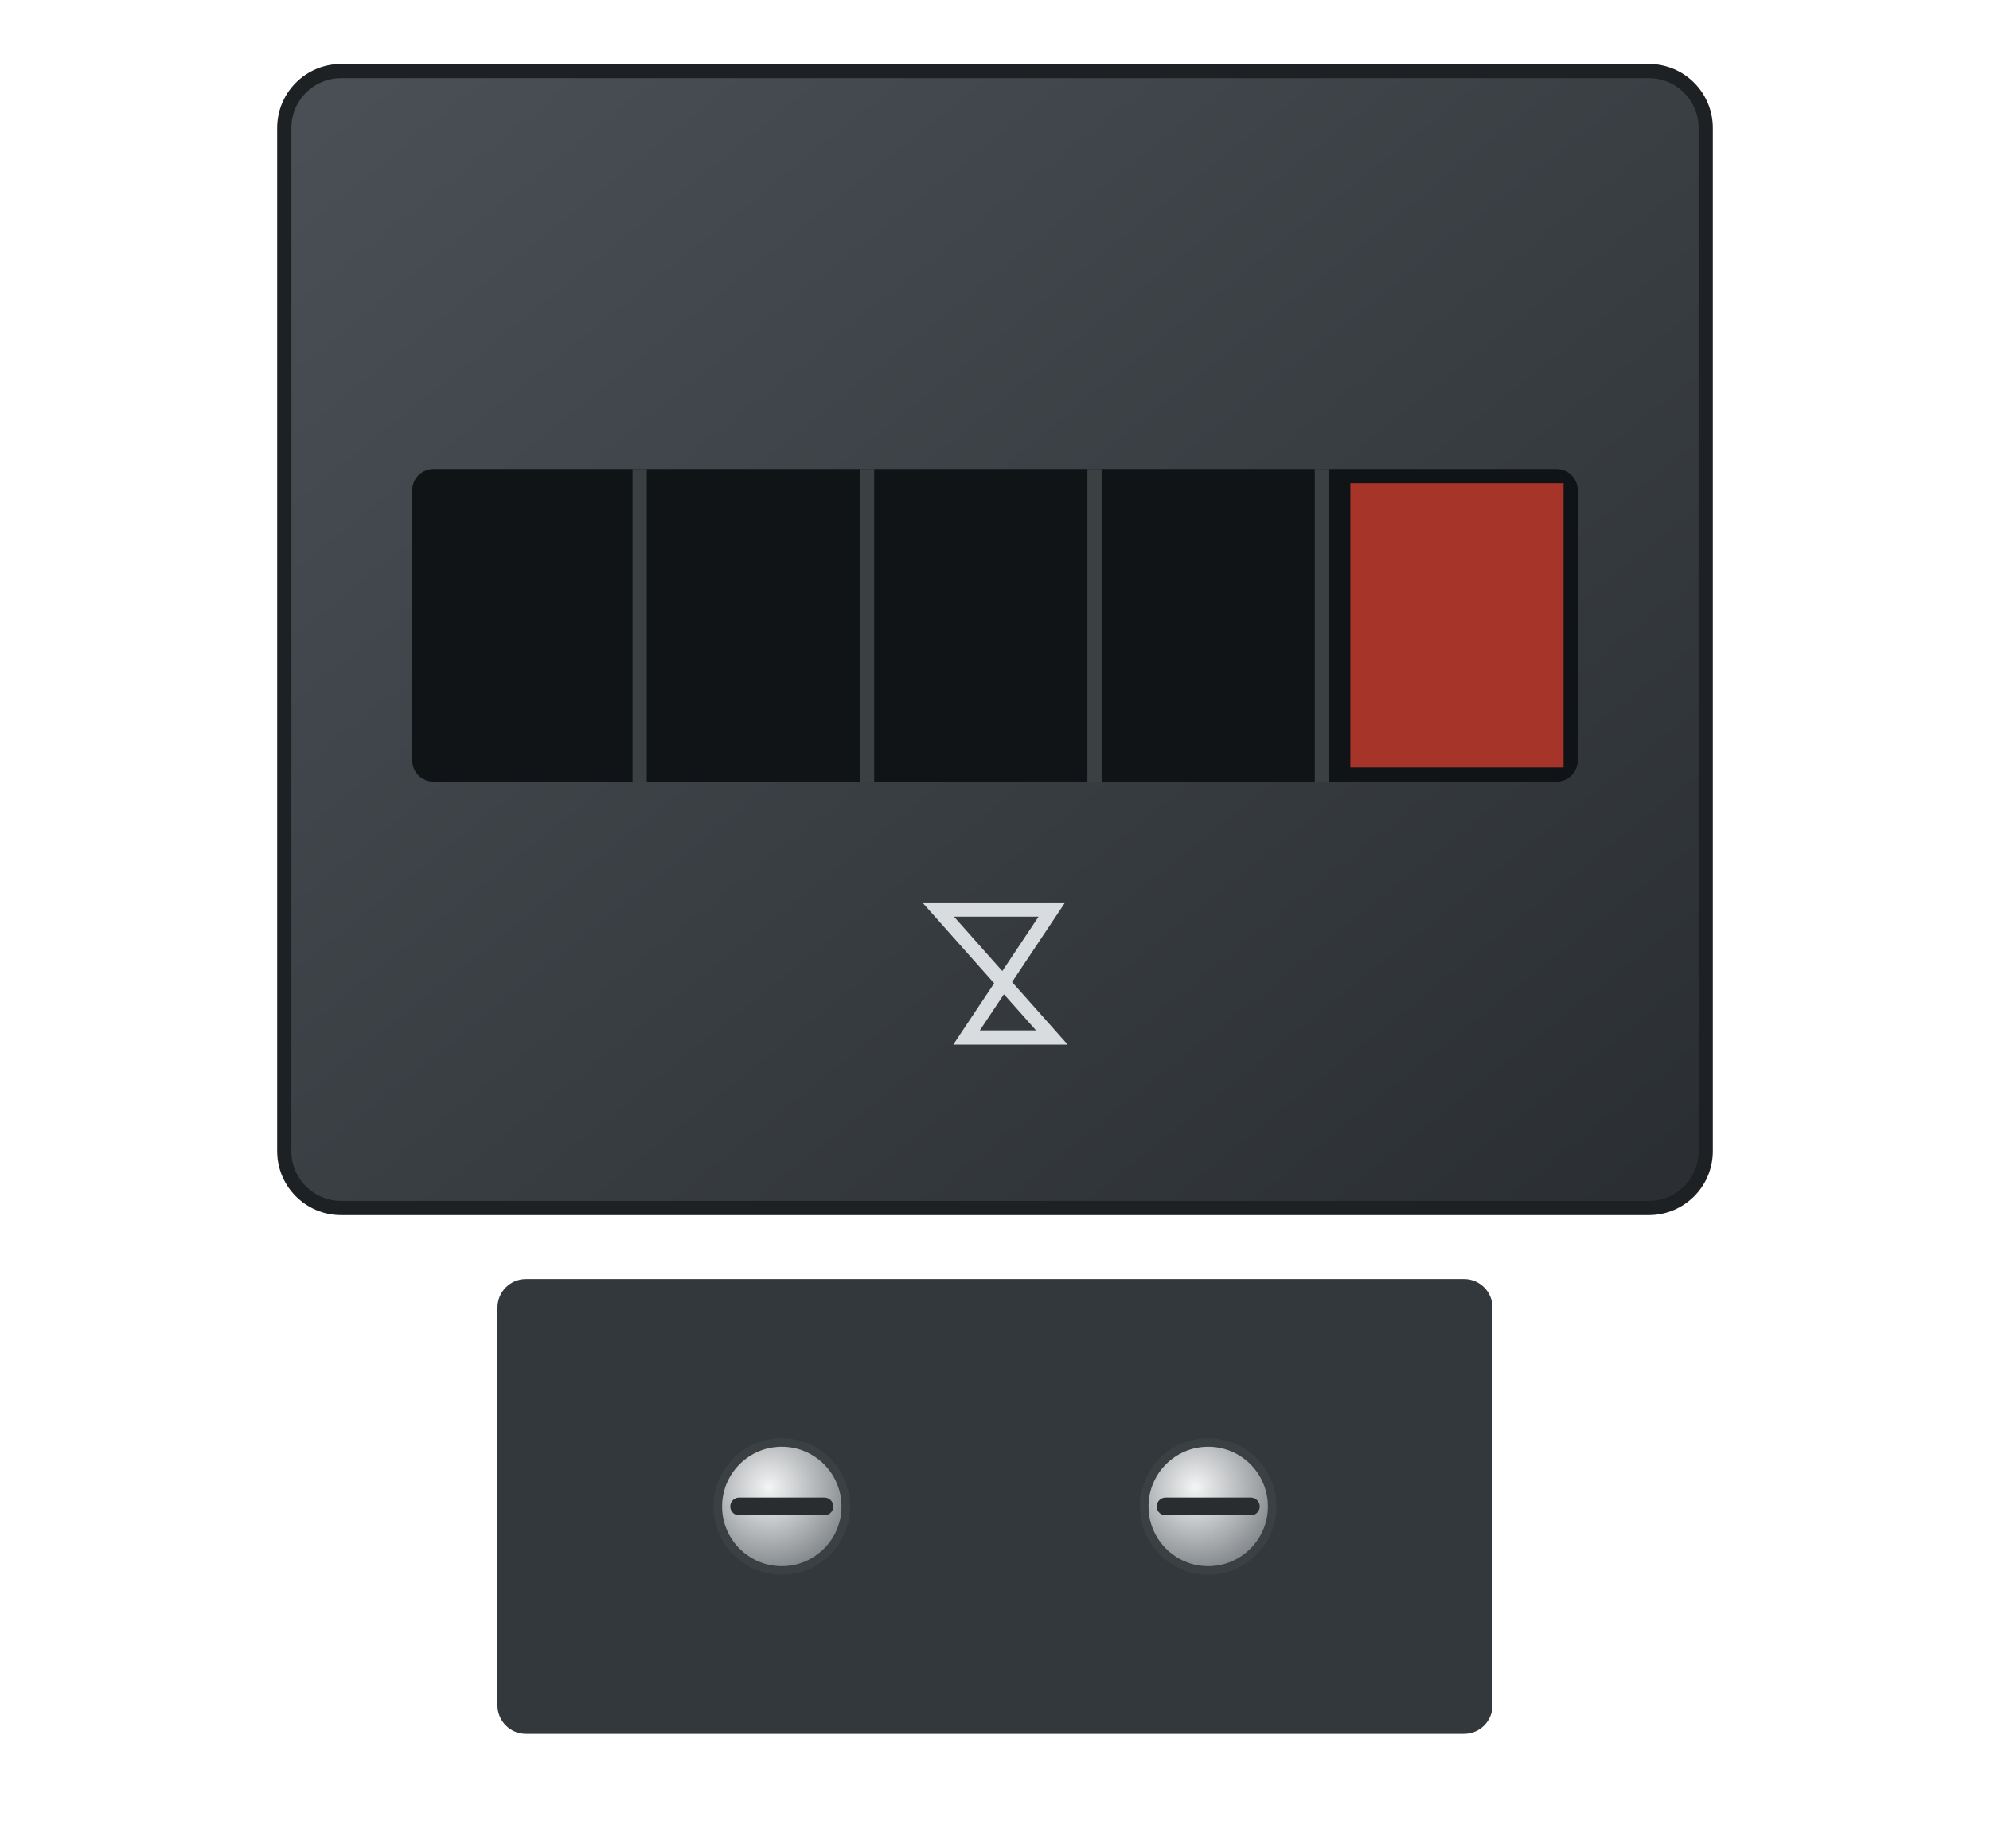
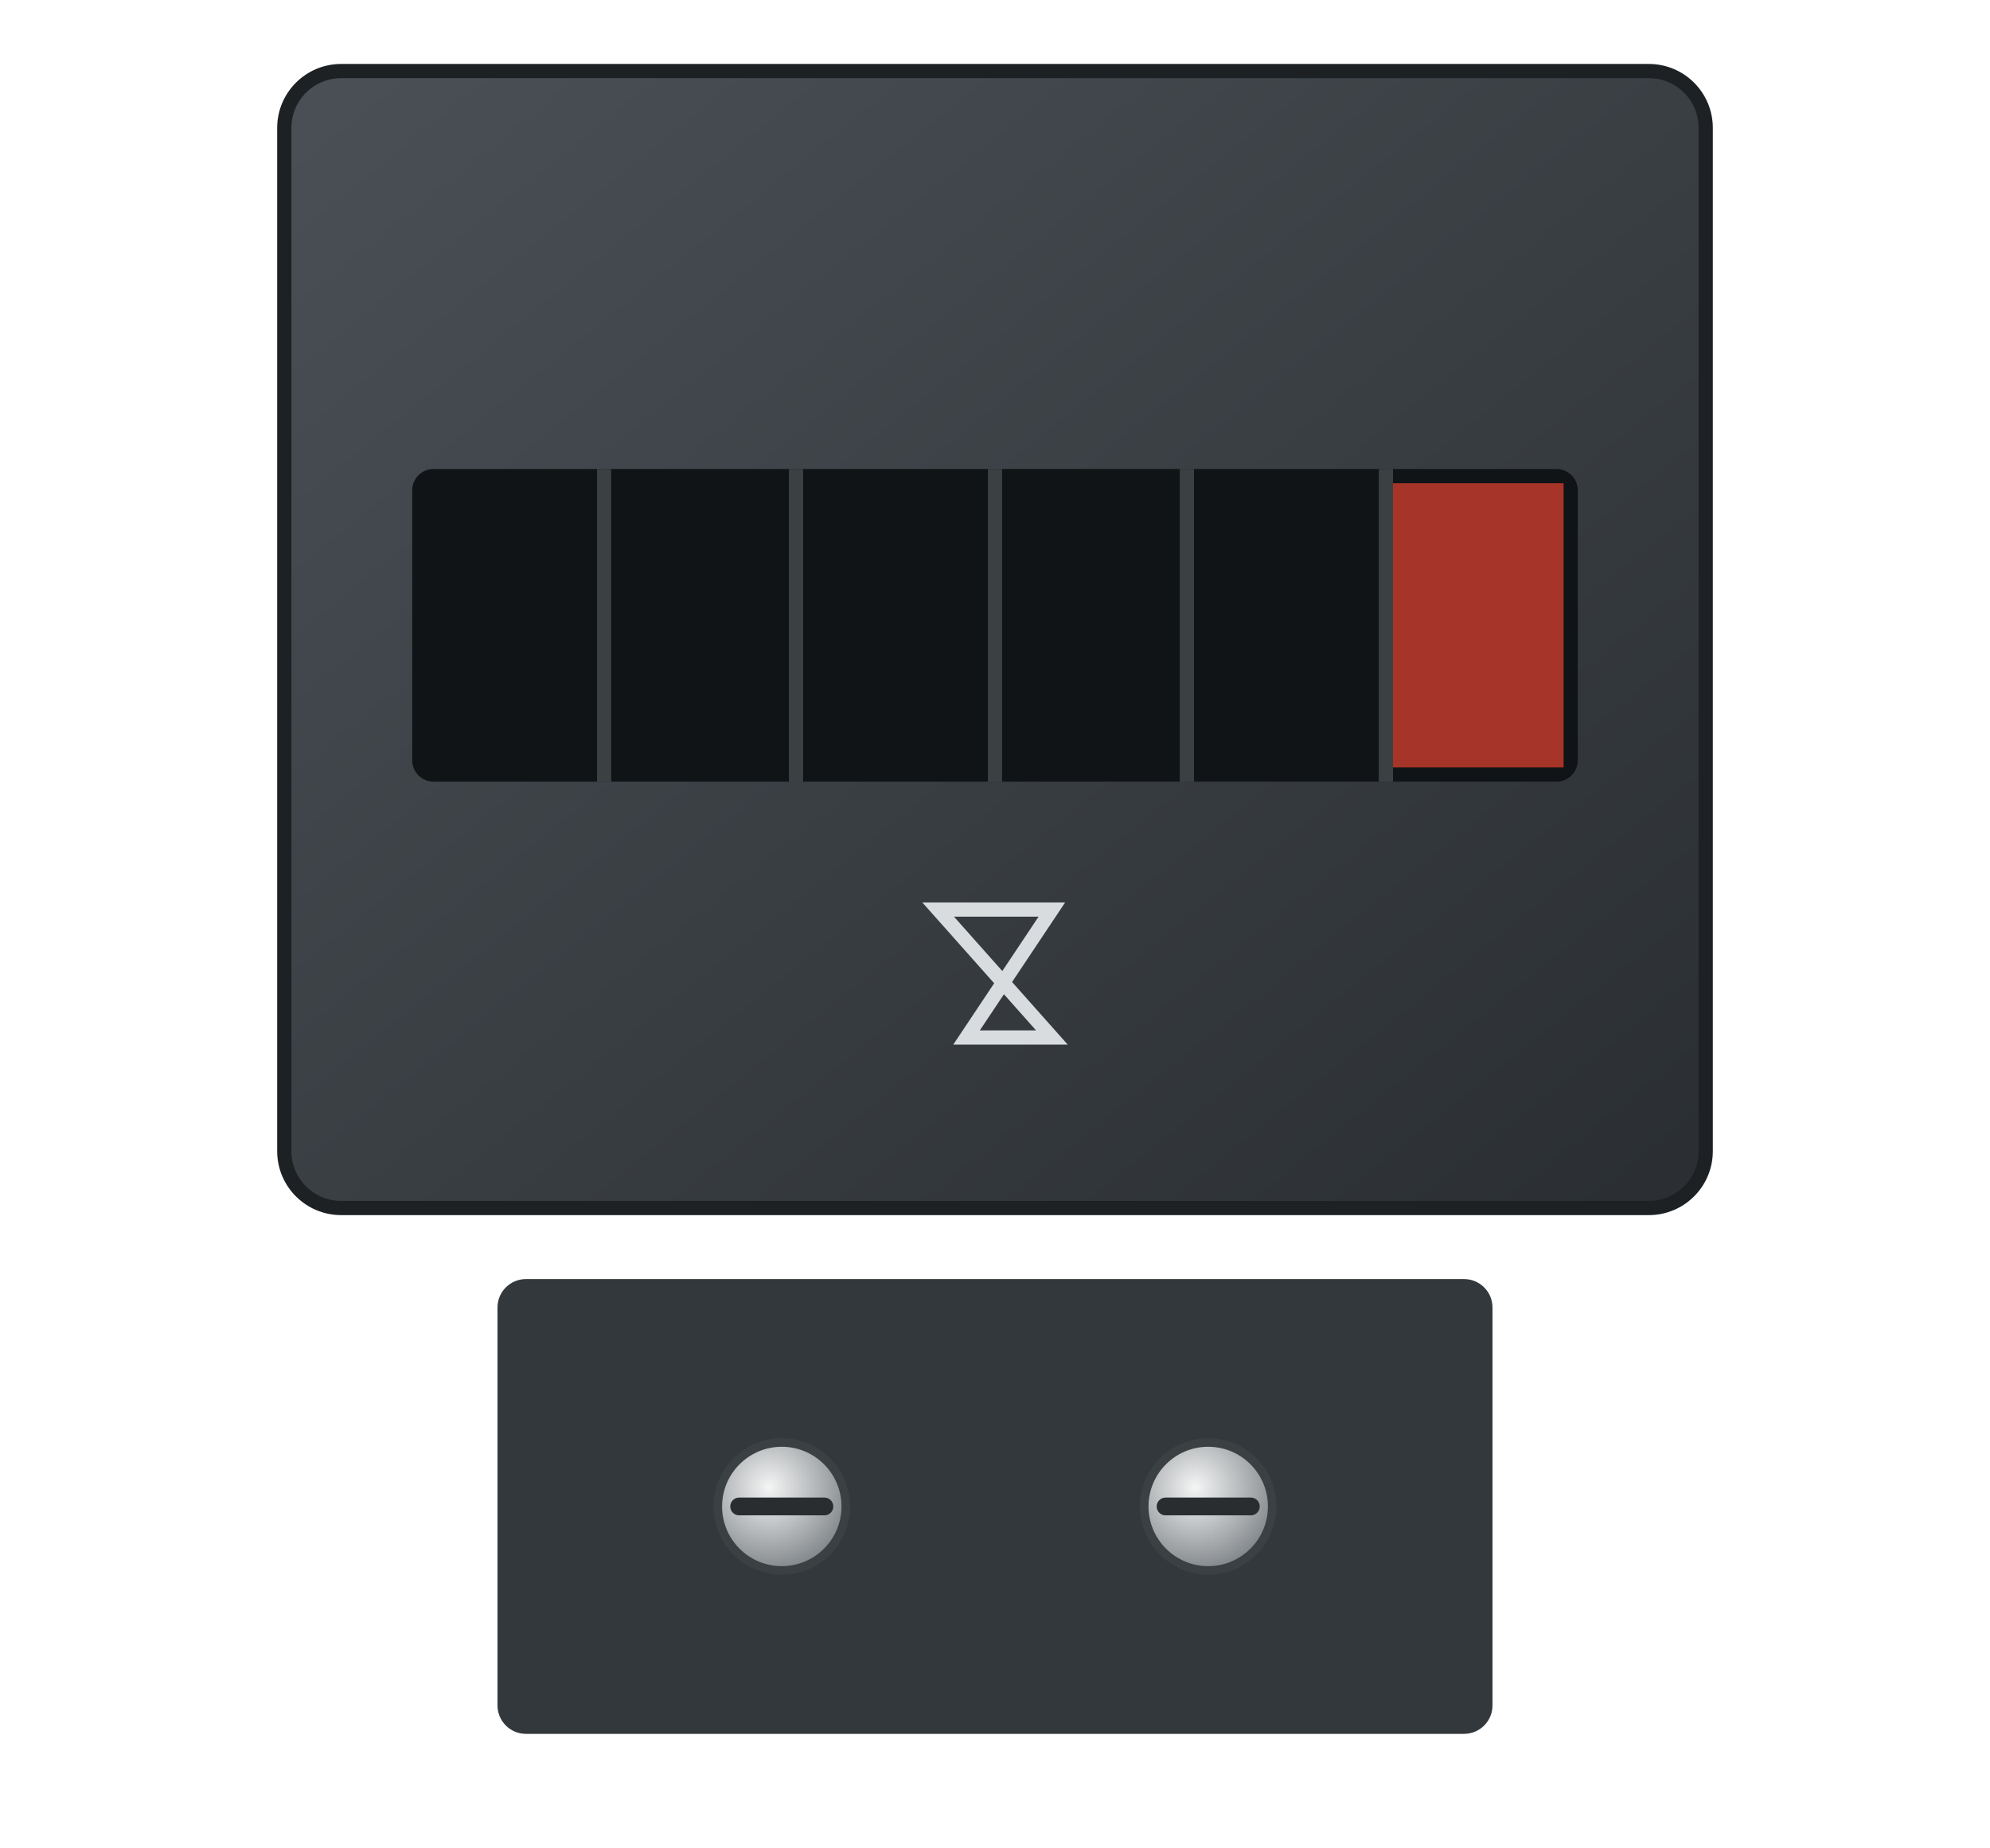
<svg xmlns="http://www.w3.org/2000/svg" xmlns:xlink="http://www.w3.org/1999/xlink" width="280" height="260" viewBox="0 0 280 260">
  <defs>
    <linearGradient id="gris" x1="0" y1="0" x2="1" y2="1">
      <stop offset="0" stop-color="#e3e6e8" />
      <stop offset="1" stop-color="#a9aeb2" />
    </linearGradient>
    <linearGradient id="oscuro" x1="0" y1="0" x2="1" y2="1">
      <stop offset="0" stop-color="#4a5056" />
      <stop offset="1" stop-color="#2a2e32" />
    </linearGradient>
    <linearGradient id="cobre" x1="0" y1="0" x2="0" y2="1">
      <stop offset="0" stop-color="#8d4f25" />
      <stop offset="0.5" stop-color="#e8a77a" />
      <stop offset="1" stop-color="#8d4f25" />
    </linearGradient>
    <linearGradient id="cobre_v" x1="0" y1="0" x2="1" y2="0">
      <stop offset="0" stop-color="#8d4f25" />
      <stop offset="0.5" stop-color="#e8a77a" />
      <stop offset="1" stop-color="#8d4f25" />
    </linearGradient>
    <linearGradient id="carril" x1="0" y1="0" x2="0" y2="1">
      <stop offset="0" stop-color="#d9dcde" />
      <stop offset="0.5" stop-color="#8f969b" />
      <stop offset="1" stop-color="#c4c9cc" />
    </linearGradient>
    <linearGradient id="lata" x1="0" y1="0" x2="1" y2="0">
      <stop offset="0" stop-color="#9aa1a6" />
      <stop offset="0.45" stop-color="#eef0f1" />
      <stop offset="1" stop-color="#8a9095" />
    </linearGradient>
    <radialGradient id="acero" cx="0.4" cy="0.35" r="0.7">
      <stop offset="0" stop-color="#f4f5f5" />
      <stop offset="1" stop-color="#7b8084" />
    </radialGradient>
    <radialGradient id="laton" cx="0.4" cy="0.35" r="0.7">
      <stop offset="0" stop-color="#f6e2a8" />
      <stop offset="1" stop-color="#a8812e" />
    </radialGradient>
    <g id="tornillo">
      <circle r="9" fill="url(#acero)" stroke="#3b4043" stroke-width="1.2" />
      <path d="M-6,0 H6" stroke="#2a2d30" stroke-width="2.5" stroke-linecap="round" />
    </g>
    <g id="tornillo_l">
      <circle r="8" fill="url(#laton)" stroke="#5b4a1e" stroke-width="1.2" />
      <path d="M-5,-5 L5,5" stroke="#4a3a10" stroke-width="2.2" stroke-linecap="round" />
    </g>
  </defs>
  <rect x="40" y="10" width="200" height="160" rx="8" fill="url(#oscuro)" stroke="#1d2124" stroke-width="2" />
  <rect x="58" y="66" width="164" height="44" rx="3" fill="#111417" />
-   <path d="M90,66 V110 M122,66 V110 M154,66 V110 M186,66 V110" stroke="#3b4043" stroke-width="2" />
-   <rect x="190" y="68" width="30" height="40" fill="#c0392b" opacity="0.85" />
+   <path d="M85,66 V110 M112,66 V110 M140,66 V110 M167,66 V110 M195,66 V110" stroke="#3b4043" stroke-width="2" />
+   <rect x="196" y="68" width="24" height="40" fill="#c0392b" opacity="0.85" />
  <path d="M132,128 H148 L136,146 H148 L132,128 Z" fill="none" stroke="#d9dcde" stroke-width="2" />
  <rect x="70" y="180" width="140" height="64" rx="4" fill="#33383c" />
  <use xlink:href="#tornillo" x="110" y="212" />
  <use xlink:href="#tornillo" x="170" y="212" />
</svg>
